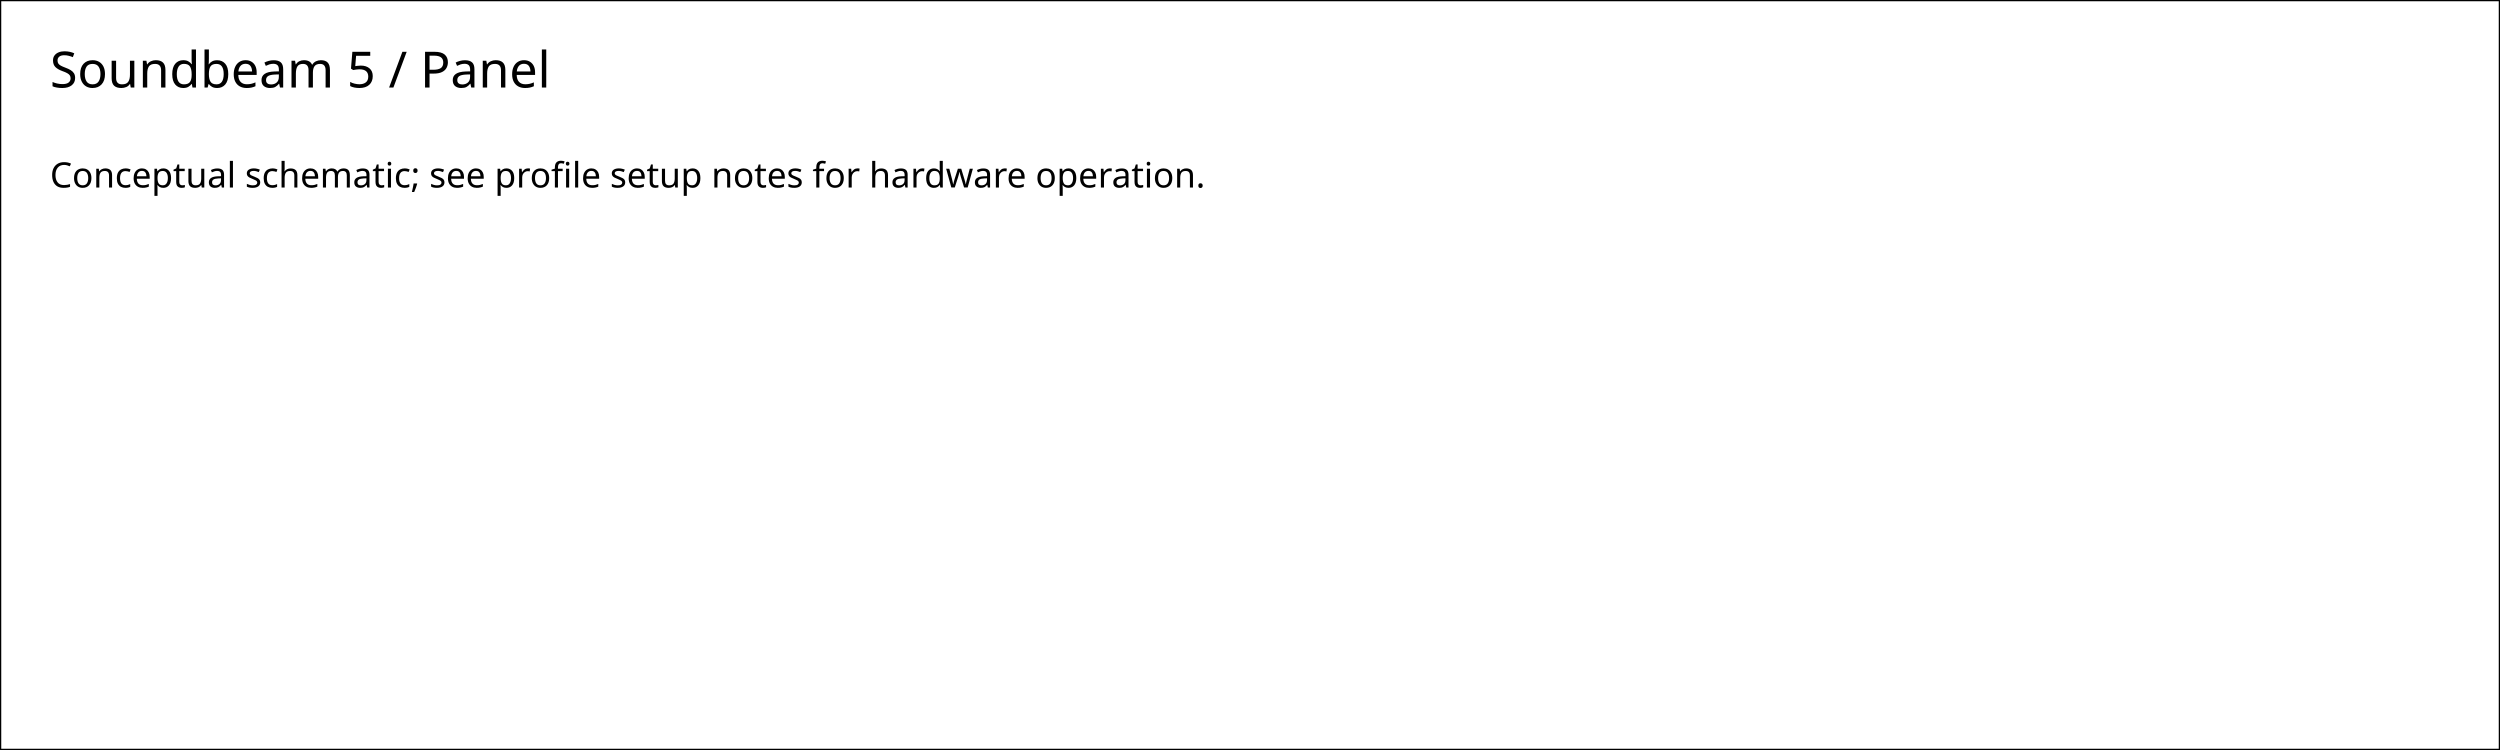
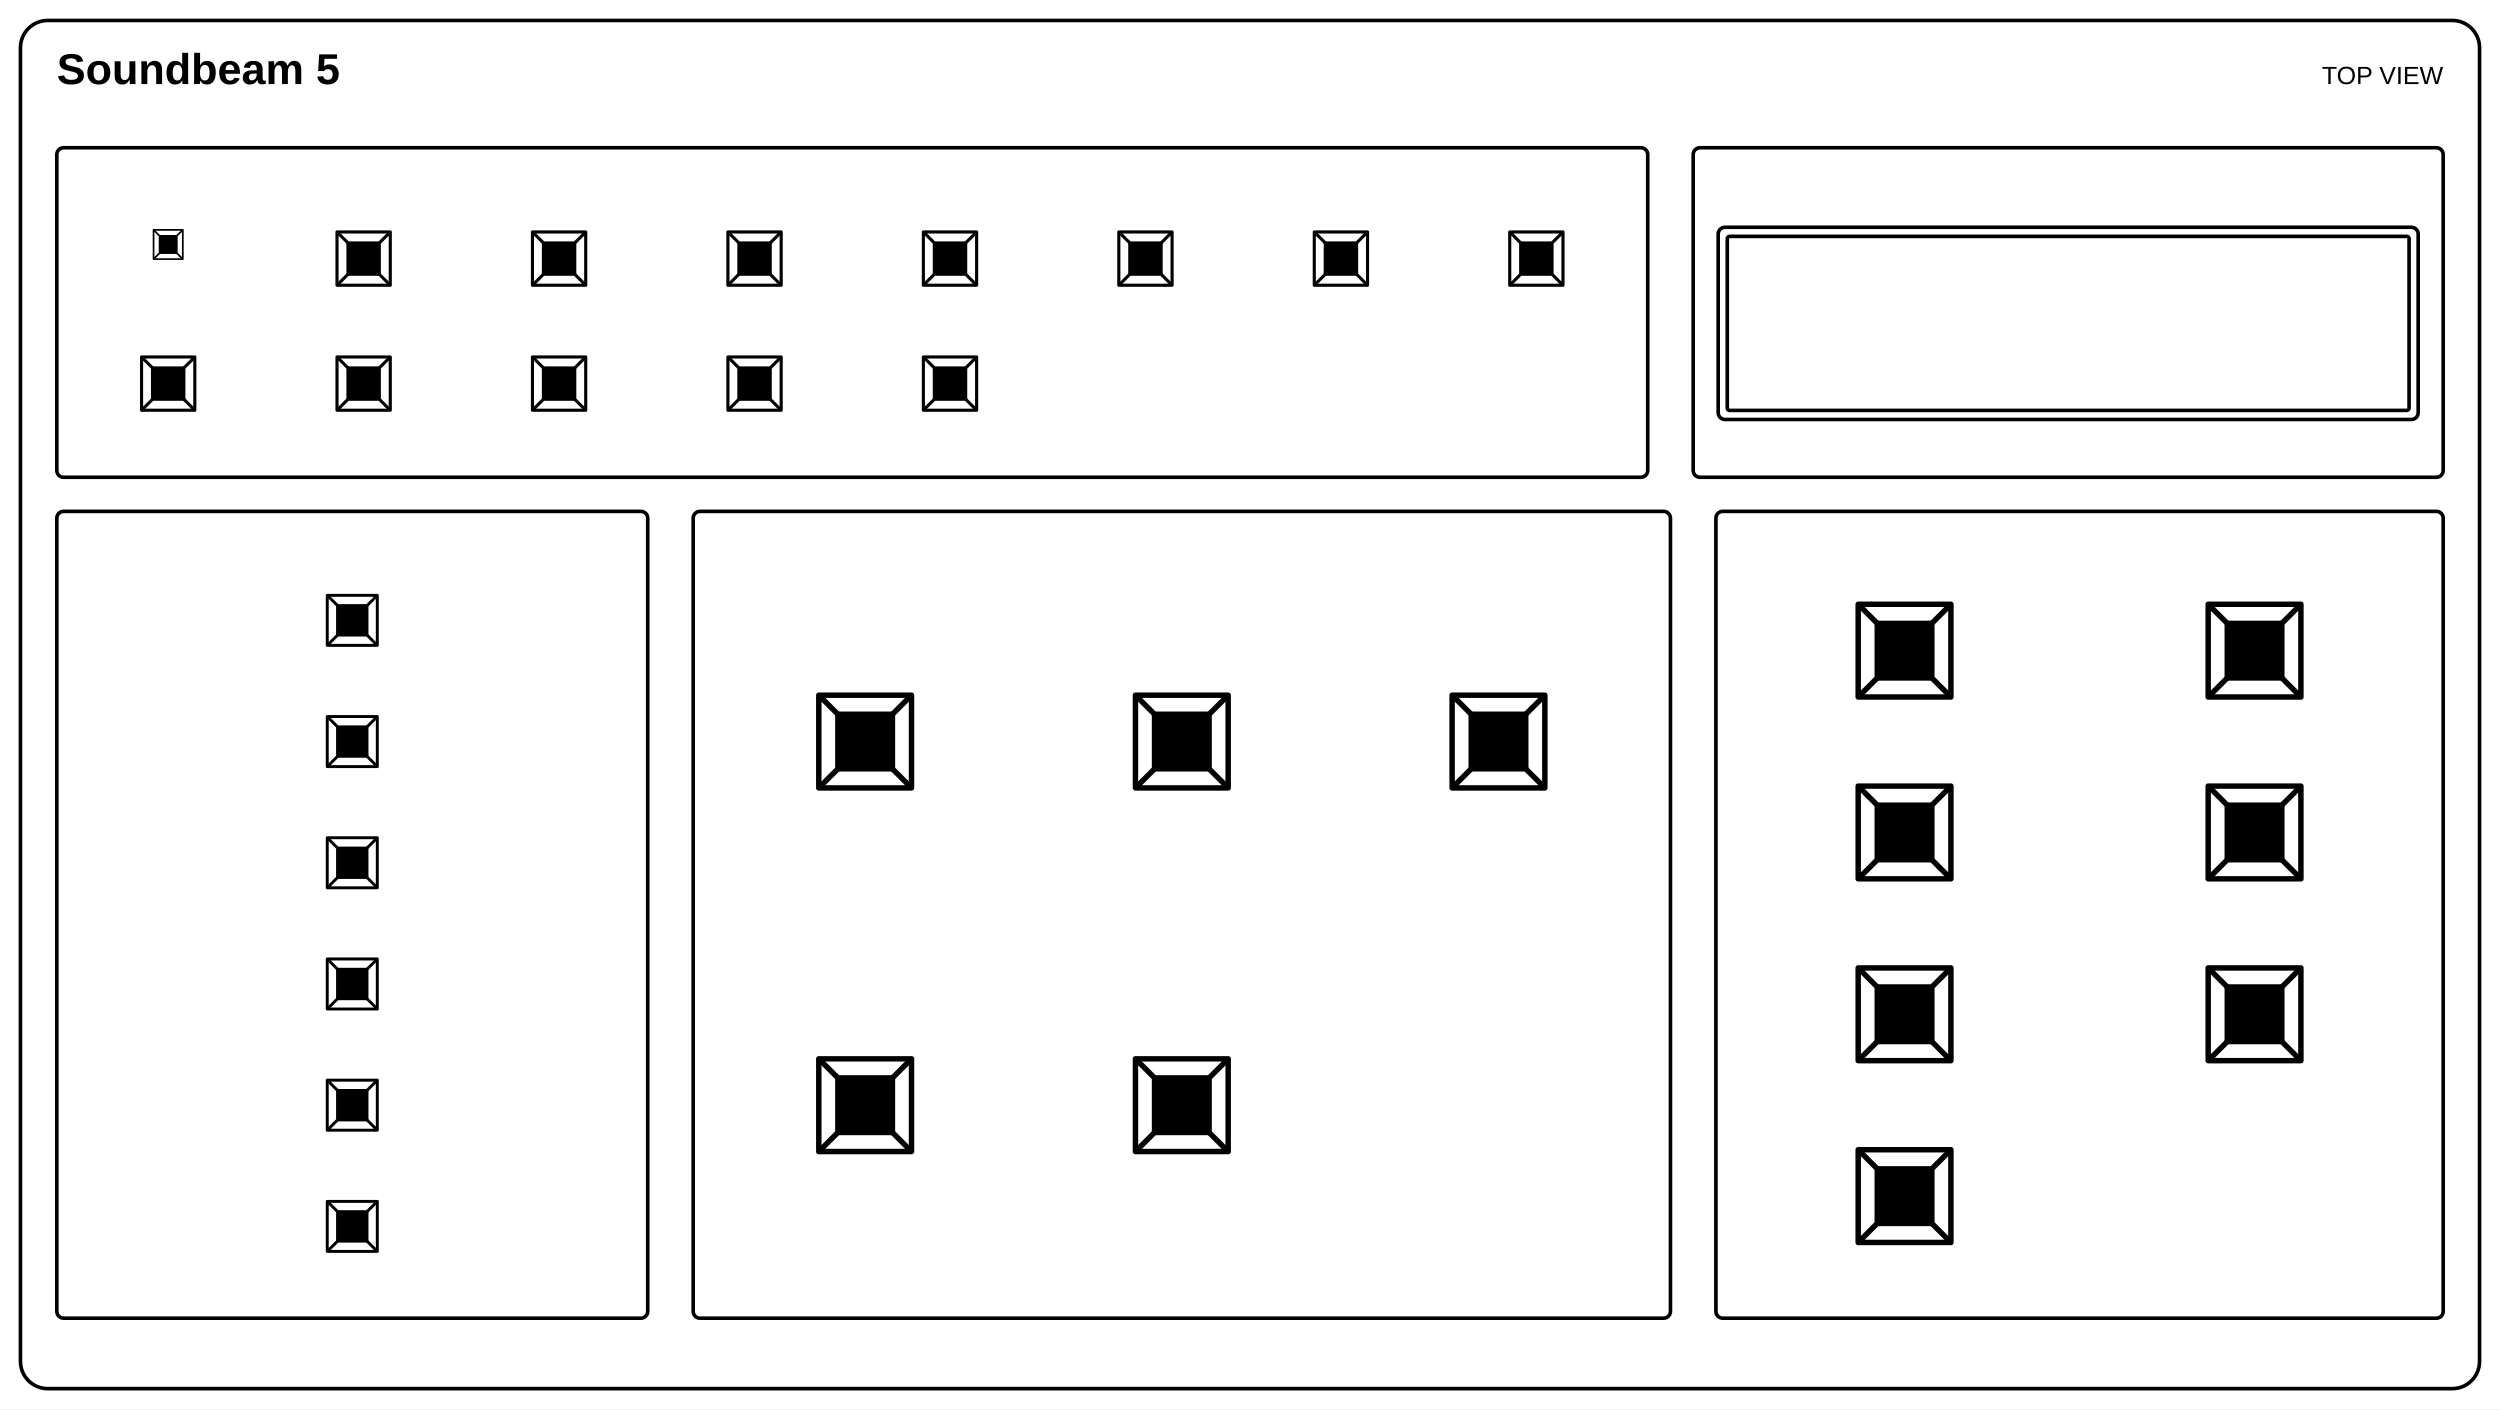
- <svg xmlns="http://www.w3.org/2000/svg" viewBox="0 0 1000 300" role="img" aria-labelledby="title description">
-   <rect width="1000" height="300" fill="#fff" stroke="#000" />
-   <text x="20" y="35" font-family="sans-serif" font-size="20" fill="#000">Soundbeam 5 / Panel</text>
-   <text x="20" y="75" font-family="sans-serif" font-size="14" fill="#000">Conceptual schematic; see profile setup notes for hardware operation.</text>
+ <svg xmlns="http://www.w3.org/2000/svg" viewBox="0 0 1100 620" role="img" aria-labelledby="title description">
+   <defs>
+     <pattern id="tactile-stripes" width="6" height="6" patternUnits="userSpaceOnUse">
+       <rect width="6" height="6" fill="#fff" />
+       <path d="M0 3H6" stroke="#000" stroke-width="2" />
+     </pattern>
+     <pattern id="tactile-dots" width="8" height="8" patternUnits="userSpaceOnUse">
+       <rect width="8" height="8" fill="#fff" />
+       <circle cx="2" cy="2" r="1.5" fill="#000" />
+       <circle cx="6" cy="6" r="1.5" fill="#000" />
+     </pattern>
+   </defs>
+   <style>text{font-family:Arial,Helvetica,sans-serif;fill:#000;stroke:none}.line{fill:#fff;stroke:#000;stroke-width:1.6;stroke-linejoin:round;stroke-linecap:round}.thin{fill:none;stroke:#000;stroke-width:1;stroke-linejoin:round;stroke-linecap:round}</style>
+   <rect x="0" y="0" width="1100" height="620" fill="#fff" stroke="none" stroke-width="1.6" />
+   <rect x="9" y="9" width="1082" height="602" fill="#fff" stroke="#000" stroke-width="1.6" rx="12" />
+   <text x="25" y="37" fill="#000" font-family="Arial,Helvetica,sans-serif" font-size="19" text-anchor="start" font-weight="bold">Soundbeam 5</text>
+   <text x="1075" y="37" fill="#000" font-family="Arial,Helvetica,sans-serif" font-size="11" text-anchor="end">TOP VIEW</text>
+   <rect x="25" y="65" width="700" height="145" fill="#fff" stroke="#000" stroke-width="1.6" rx="3" />
+   <g id="beam-switch-select-record-preview" data-kind="button" aria-label="Record / preview">
+     <svg data-symbol="button" x="66.430" y="100.000" width="15.140" height="15.140" viewBox="0 0 40 40">
+       <g fill="none" stroke="#000" stroke-width="2" stroke-linejoin="round">
+         <rect x="3" y="3" width="34" height="34" fill="#fff" />
+         <path d="M3 3L10 10M37 3L30 10M3 37L10 30M37 37L30 30" />
+         <rect x="10" y="10" width="20" height="20" fill="#000" />
+       </g>
+     </svg>
+   </g>
+   <g id="beam-switch-select-beam-1" data-kind="button" aria-label="Beam 1">
+     <svg data-symbol="button" x="146.215" y="100.000" width="27.570" height="27.570" viewBox="0 0 40 40">
+       <g fill="none" stroke="#000" stroke-width="2" stroke-linejoin="round">
+         <rect x="3" y="3" width="34" height="34" fill="#fff" />
+         <path d="M3 3L10 10M37 3L30 10M3 37L10 30M37 37L30 30" />
+         <rect x="10" y="10" width="20" height="20" fill="#000" />
+       </g>
+     </svg>
+   </g>
+   <g id="beam-switch-select-beam-2" data-kind="button" aria-label="Beam 2">
+     <svg data-symbol="button" x="232.215" y="100.000" width="27.570" height="27.570" viewBox="0 0 40 40">
+       <g fill="none" stroke="#000" stroke-width="2" stroke-linejoin="round">
+         <rect x="3" y="3" width="34" height="34" fill="#fff" />
+         <path d="M3 3L10 10M37 3L30 10M3 37L10 30M37 37L30 30" />
+         <rect x="10" y="10" width="20" height="20" fill="#000" />
+       </g>
+     </svg>
+   </g>
+   <g id="beam-switch-select-beam-3" data-kind="button" aria-label="Beam 3">
+     <svg data-symbol="button" x="318.215" y="100.000" width="27.570" height="27.570" viewBox="0 0 40 40">
+       <g fill="none" stroke="#000" stroke-width="2" stroke-linejoin="round">
+         <rect x="3" y="3" width="34" height="34" fill="#fff" />
+         <path d="M3 3L10 10M37 3L30 10M3 37L10 30M37 37L30 30" />
+         <rect x="10" y="10" width="20" height="20" fill="#000" />
+       </g>
+     </svg>
+   </g>
+   <g id="beam-switch-select-beam-4" data-kind="button" aria-label="Beam 4">
+     <svg data-symbol="button" x="404.215" y="100.000" width="27.570" height="27.570" viewBox="0 0 40 40">
+       <g fill="none" stroke="#000" stroke-width="2" stroke-linejoin="round">
+         <rect x="3" y="3" width="34" height="34" fill="#fff" />
+         <path d="M3 3L10 10M37 3L30 10M3 37L10 30M37 37L30 30" />
+         <rect x="10" y="10" width="20" height="20" fill="#000" />
+       </g>
+     </svg>
+   </g>
+   <g id="beam-switch-select-switch-1" data-kind="button" aria-label="Switch 1">
+     <svg data-symbol="button" x="490.215" y="100.000" width="27.570" height="27.570" viewBox="0 0 40 40">
+       <g fill="none" stroke="#000" stroke-width="2" stroke-linejoin="round">
+         <rect x="3" y="3" width="34" height="34" fill="#fff" />
+         <path d="M3 3L10 10M37 3L30 10M3 37L10 30M37 37L30 30" />
+         <rect x="10" y="10" width="20" height="20" fill="#000" />
+       </g>
+     </svg>
+   </g>
+   <g id="beam-switch-select-switch-2" data-kind="button" aria-label="Switch 2">
+     <svg data-symbol="button" x="576.215" y="100.000" width="27.570" height="27.570" viewBox="0 0 40 40">
+       <g fill="none" stroke="#000" stroke-width="2" stroke-linejoin="round">
+         <rect x="3" y="3" width="34" height="34" fill="#fff" />
+         <path d="M3 3L10 10M37 3L30 10M3 37L10 30M37 37L30 30" />
+         <rect x="10" y="10" width="20" height="20" fill="#000" />
+       </g>
+     </svg>
+   </g>
+   <g id="beam-switch-select-switch-3" data-kind="button" aria-label="Switch 3">
+     <svg data-symbol="button" x="662.215" y="100.000" width="27.570" height="27.570" viewBox="0 0 40 40">
+       <g fill="none" stroke="#000" stroke-width="2" stroke-linejoin="round">
+         <rect x="3" y="3" width="34" height="34" fill="#fff" />
+         <path d="M3 3L10 10M37 3L30 10M3 37L10 30M37 37L30 30" />
+         <rect x="10" y="10" width="20" height="20" fill="#000" />
+       </g>
+     </svg>
+   </g>
+   <g id="beam-switch-select-switch-4" data-kind="button" aria-label="Switch 4">
+     <svg data-symbol="button" x="60.215" y="155.000" width="27.570" height="27.570" viewBox="0 0 40 40">
+       <g fill="none" stroke="#000" stroke-width="2" stroke-linejoin="round">
+         <rect x="3" y="3" width="34" height="34" fill="#fff" />
+         <path d="M3 3L10 10M37 3L30 10M3 37L10 30M37 37L30 30" />
+         <rect x="10" y="10" width="20" height="20" fill="#000" />
+       </g>
+     </svg>
+   </g>
+   <g id="beam-switch-select-switch-5" data-kind="button" aria-label="Switch 5">
+     <svg data-symbol="button" x="146.215" y="155.000" width="27.570" height="27.570" viewBox="0 0 40 40">
+       <g fill="none" stroke="#000" stroke-width="2" stroke-linejoin="round">
+         <rect x="3" y="3" width="34" height="34" fill="#fff" />
+         <path d="M3 3L10 10M37 3L30 10M3 37L10 30M37 37L30 30" />
+         <rect x="10" y="10" width="20" height="20" fill="#000" />
+       </g>
+     </svg>
+   </g>
+   <g id="beam-switch-select-switch-6" data-kind="button" aria-label="Switch 6">
+     <svg data-symbol="button" x="232.215" y="155.000" width="27.570" height="27.570" viewBox="0 0 40 40">
+       <g fill="none" stroke="#000" stroke-width="2" stroke-linejoin="round">
+         <rect x="3" y="3" width="34" height="34" fill="#fff" />
+         <path d="M3 3L10 10M37 3L30 10M3 37L10 30M37 37L30 30" />
+         <rect x="10" y="10" width="20" height="20" fill="#000" />
+       </g>
+     </svg>
+   </g>
+   <g id="beam-switch-select-switch-7" data-kind="button" aria-label="Switch 7">
+     <svg data-symbol="button" x="318.215" y="155.000" width="27.570" height="27.570" viewBox="0 0 40 40">
+       <g fill="none" stroke="#000" stroke-width="2" stroke-linejoin="round">
+         <rect x="3" y="3" width="34" height="34" fill="#fff" />
+         <path d="M3 3L10 10M37 3L30 10M3 37L10 30M37 37L30 30" />
+         <rect x="10" y="10" width="20" height="20" fill="#000" />
+       </g>
+     </svg>
+   </g>
+   <g id="beam-switch-select-switch-8" data-kind="button" aria-label="Switch 8">
+     <svg data-symbol="button" x="404.215" y="155.000" width="27.570" height="27.570" viewBox="0 0 40 40">
+       <g fill="none" stroke="#000" stroke-width="2" stroke-linejoin="round">
+         <rect x="3" y="3" width="34" height="34" fill="#fff" />
+         <path d="M3 3L10 10M37 3L30 10M3 37L10 30M37 37L30 30" />
+         <rect x="10" y="10" width="20" height="20" fill="#000" />
+       </g>
+     </svg>
+   </g>
+   <rect x="745" y="65" width="330" height="145" fill="#fff" stroke="#000" stroke-width="1.6" rx="3" />
+   <g id="display-lcd" data-kind="screen" aria-label="LCD">
+     <rect x="756" y="100" width="308" height="84.57" fill="#fff" stroke="#000" stroke-width="1.6" rx="3" />
+     <rect x="760" y="104" width="300" height="76.57" fill="#fff" stroke="#000" stroke-width="1.6" rx="1" />
+   </g>
+   <rect x="25" y="225" width="260" height="355" fill="#fff" stroke="#000" stroke-width="1.6" rx="3" />
+   <g id="parameters-sound" data-kind="button" aria-label="Sound">
+     <svg data-symbol="button" x="142.048" y="260.000" width="25.903" height="25.903" viewBox="0 0 40 40">
+       <g fill="none" stroke="#000" stroke-width="2" stroke-linejoin="round">
+         <rect x="3" y="3" width="34" height="34" fill="#fff" />
+         <path d="M3 3L10 10M37 3L30 10M3 37L10 30M37 37L30 30" />
+         <rect x="10" y="10" width="20" height="20" fill="#000" />
+       </g>
+     </svg>
+   </g>
+   <g id="parameters-trigger-mode" data-kind="button" aria-label="Trigger mode">
+     <svg data-symbol="button" x="142.048" y="313.333" width="25.903" height="25.903" viewBox="0 0 40 40">
+       <g fill="none" stroke="#000" stroke-width="2" stroke-linejoin="round">
+         <rect x="3" y="3" width="34" height="34" fill="#fff" />
+         <path d="M3 3L10 10M37 3L30 10M3 37L10 30M37 37L30 30" />
+         <rect x="10" y="10" width="20" height="20" fill="#000" />
+       </g>
+     </svg>
+   </g>
+   <g id="parameters-divisions" data-kind="button" aria-label="Divisions">
+     <svg data-symbol="button" x="142.048" y="366.667" width="25.903" height="25.903" viewBox="0 0 40 40">
+       <g fill="none" stroke="#000" stroke-width="2" stroke-linejoin="round">
+         <rect x="3" y="3" width="34" height="34" fill="#fff" />
+         <path d="M3 3L10 10M37 3L30 10M3 37L10 30M37 37L30 30" />
+         <rect x="10" y="10" width="20" height="20" fill="#000" />
+       </g>
+     </svg>
+   </g>
+   <g id="parameters-pitch-transpose" data-kind="button" aria-label="Pitch transpose">
+     <svg data-symbol="button" x="142.048" y="420.000" width="25.903" height="25.903" viewBox="0 0 40 40">
+       <g fill="none" stroke="#000" stroke-width="2" stroke-linejoin="round">
+         <rect x="3" y="3" width="34" height="34" fill="#fff" />
+         <path d="M3 3L10 10M37 3L30 10M3 37L10 30M37 37L30 30" />
+         <rect x="10" y="10" width="20" height="20" fill="#000" />
+       </g>
+     </svg>
+   </g>
+   <g id="parameters-note-sequence" data-kind="button" aria-label="Note sequence">
+     <svg data-symbol="button" x="142.048" y="473.333" width="25.903" height="25.903" viewBox="0 0 40 40">
+       <g fill="none" stroke="#000" stroke-width="2" stroke-linejoin="round">
+         <rect x="3" y="3" width="34" height="34" fill="#fff" />
+         <path d="M3 3L10 10M37 3L30 10M3 37L10 30M37 37L30 30" />
+         <rect x="10" y="10" width="20" height="20" fill="#000" />
+       </g>
+     </svg>
+   </g>
+   <g id="parameters-midi" data-kind="button" aria-label="MIDI">
+     <svg data-symbol="button" x="142.048" y="526.667" width="25.903" height="25.903" viewBox="0 0 40 40">
+       <g fill="none" stroke="#000" stroke-width="2" stroke-linejoin="round">
+         <rect x="3" y="3" width="34" height="34" fill="#fff" />
+         <path d="M3 3L10 10M37 3L30 10M3 37L10 30M37 37L30 30" />
+         <rect x="10" y="10" width="20" height="20" fill="#000" />
+       </g>
+     </svg>
+   </g>
+   <rect x="305" y="225" width="430" height="355" fill="#fff" stroke="#000" stroke-width="1.6" rx="3" />
+   <g id="navigation-increase" data-kind="button" aria-label="Increase">
+     <svg data-symbol="button" x="356.667" y="302.285" width="48.000" height="48.000" viewBox="0 0 40 40">
+       <g fill="none" stroke="#000" stroke-width="2" stroke-linejoin="round">
+         <rect x="3" y="3" width="34" height="34" fill="#fff" />
+         <path d="M3 3L10 10M37 3L30 10M3 37L10 30M37 37L30 30" />
+         <rect x="10" y="10" width="20" height="20" fill="#000" />
+       </g>
+     </svg>
+   </g>
+   <g id="navigation-left" data-kind="button" aria-label="Left">
+     <svg data-symbol="button" x="496.000" y="302.285" width="48.000" height="48.000" viewBox="0 0 40 40">
+       <g fill="none" stroke="#000" stroke-width="2" stroke-linejoin="round">
+         <rect x="3" y="3" width="34" height="34" fill="#fff" />
+         <path d="M3 3L10 10M37 3L30 10M3 37L10 30M37 37L30 30" />
+         <rect x="10" y="10" width="20" height="20" fill="#000" />
+       </g>
+     </svg>
+   </g>
+   <g id="navigation-confirm" data-kind="button" aria-label="Confirm">
+     <svg data-symbol="button" x="635.333" y="302.285" width="48.000" height="48.000" viewBox="0 0 40 40">
+       <g fill="none" stroke="#000" stroke-width="2" stroke-linejoin="round">
+         <rect x="3" y="3" width="34" height="34" fill="#fff" />
+         <path d="M3 3L10 10M37 3L30 10M3 37L10 30M37 37L30 30" />
+         <rect x="10" y="10" width="20" height="20" fill="#000" />
+       </g>
+     </svg>
+   </g>
+   <g id="navigation-right" data-kind="button" aria-label="Right">
+     <svg data-symbol="button" x="356.667" y="462.285" width="48.000" height="48.000" viewBox="0 0 40 40">
+       <g fill="none" stroke="#000" stroke-width="2" stroke-linejoin="round">
+         <rect x="3" y="3" width="34" height="34" fill="#fff" />
+         <path d="M3 3L10 10M37 3L30 10M3 37L10 30M37 37L30 30" />
+         <rect x="10" y="10" width="20" height="20" fill="#000" />
+       </g>
+     </svg>
+   </g>
+   <g id="navigation-decrease" data-kind="button" aria-label="Decrease">
+     <svg data-symbol="button" x="496.000" y="462.285" width="48.000" height="48.000" viewBox="0 0 40 40">
+       <g fill="none" stroke="#000" stroke-width="2" stroke-linejoin="round">
+         <rect x="3" y="3" width="34" height="34" fill="#fff" />
+         <path d="M3 3L10 10M37 3L30 10M3 37L10 30M37 37L30 30" />
+         <rect x="10" y="10" width="20" height="20" fill="#000" />
+       </g>
+     </svg>
+   </g>
+   <rect x="755" y="225" width="320" height="355" fill="#fff" stroke="#000" stroke-width="1.6" rx="3" />
+   <g id="soundset-system-soundset" data-kind="button" aria-label="Soundset">
+     <svg data-symbol="button" x="814.000" y="262.285" width="48.000" height="48.000" viewBox="0 0 40 40">
+       <g fill="none" stroke="#000" stroke-width="2" stroke-linejoin="round">
+         <rect x="3" y="3" width="34" height="34" fill="#fff" />
+         <path d="M3 3L10 10M37 3L30 10M3 37L10 30M37 37L30 30" />
+         <rect x="10" y="10" width="20" height="20" fill="#000" />
+       </g>
+     </svg>
+   </g>
+   <g id="soundset-system-reset" data-kind="button" aria-label="Reset">
+     <svg data-symbol="button" x="968.000" y="262.285" width="48.000" height="48.000" viewBox="0 0 40 40">
+       <g fill="none" stroke="#000" stroke-width="2" stroke-linejoin="round">
+         <rect x="3" y="3" width="34" height="34" fill="#fff" />
+         <path d="M3 3L10 10M37 3L30 10M3 37L10 30M37 37L30 30" />
+         <rect x="10" y="10" width="20" height="20" fill="#000" />
+       </g>
+     </svg>
+   </g>
+   <g id="soundset-system-home" data-kind="button" aria-label="Home">
+     <svg data-symbol="button" x="814.000" y="342.285" width="48.000" height="48.000" viewBox="0 0 40 40">
+       <g fill="none" stroke="#000" stroke-width="2" stroke-linejoin="round">
+         <rect x="3" y="3" width="34" height="34" fill="#fff" />
+         <path d="M3 3L10 10M37 3L30 10M3 37L10 30M37 37L30 30" />
+         <rect x="10" y="10" width="20" height="20" fill="#000" />
+       </g>
+     </svg>
+   </g>
+   <g id="soundset-system-preview" data-kind="button" aria-label="Preview">
+     <svg data-symbol="button" x="968.000" y="342.285" width="48.000" height="48.000" viewBox="0 0 40 40">
+       <g fill="none" stroke="#000" stroke-width="2" stroke-linejoin="round">
+         <rect x="3" y="3" width="34" height="34" fill="#fff" />
+         <path d="M3 3L10 10M37 3L30 10M3 37L10 30M37 37L30 30" />
+         <rect x="10" y="10" width="20" height="20" fill="#000" />
+       </g>
+     </svg>
+   </g>
+   <g id="soundset-system-f1" data-kind="button" aria-label="F1">
+     <svg data-symbol="button" x="814.000" y="422.285" width="48.000" height="48.000" viewBox="0 0 40 40">
+       <g fill="none" stroke="#000" stroke-width="2" stroke-linejoin="round">
+         <rect x="3" y="3" width="34" height="34" fill="#fff" />
+         <path d="M3 3L10 10M37 3L30 10M3 37L10 30M37 37L30 30" />
+         <rect x="10" y="10" width="20" height="20" fill="#000" />
+       </g>
+     </svg>
+   </g>
+   <g id="soundset-system-volume" data-kind="button" aria-label="Volume">
+     <svg data-symbol="button" x="968.000" y="422.285" width="48.000" height="48.000" viewBox="0 0 40 40">
+       <g fill="none" stroke="#000" stroke-width="2" stroke-linejoin="round">
+         <rect x="3" y="3" width="34" height="34" fill="#fff" />
+         <path d="M3 3L10 10M37 3L30 10M3 37L10 30M37 37L30 30" />
+         <rect x="10" y="10" width="20" height="20" fill="#000" />
+       </g>
+     </svg>
+   </g>
+   <g id="soundset-system-help" data-kind="button" aria-label="Help">
+     <svg data-symbol="button" x="814.000" y="502.285" width="48.000" height="48.000" viewBox="0 0 40 40">
+       <g fill="none" stroke="#000" stroke-width="2" stroke-linejoin="round">
+         <rect x="3" y="3" width="34" height="34" fill="#fff" />
+         <path d="M3 3L10 10M37 3L30 10M3 37L10 30M37 37L30 30" />
+         <rect x="10" y="10" width="20" height="20" fill="#000" />
+       </g>
+     </svg>
+   </g>
</svg>
